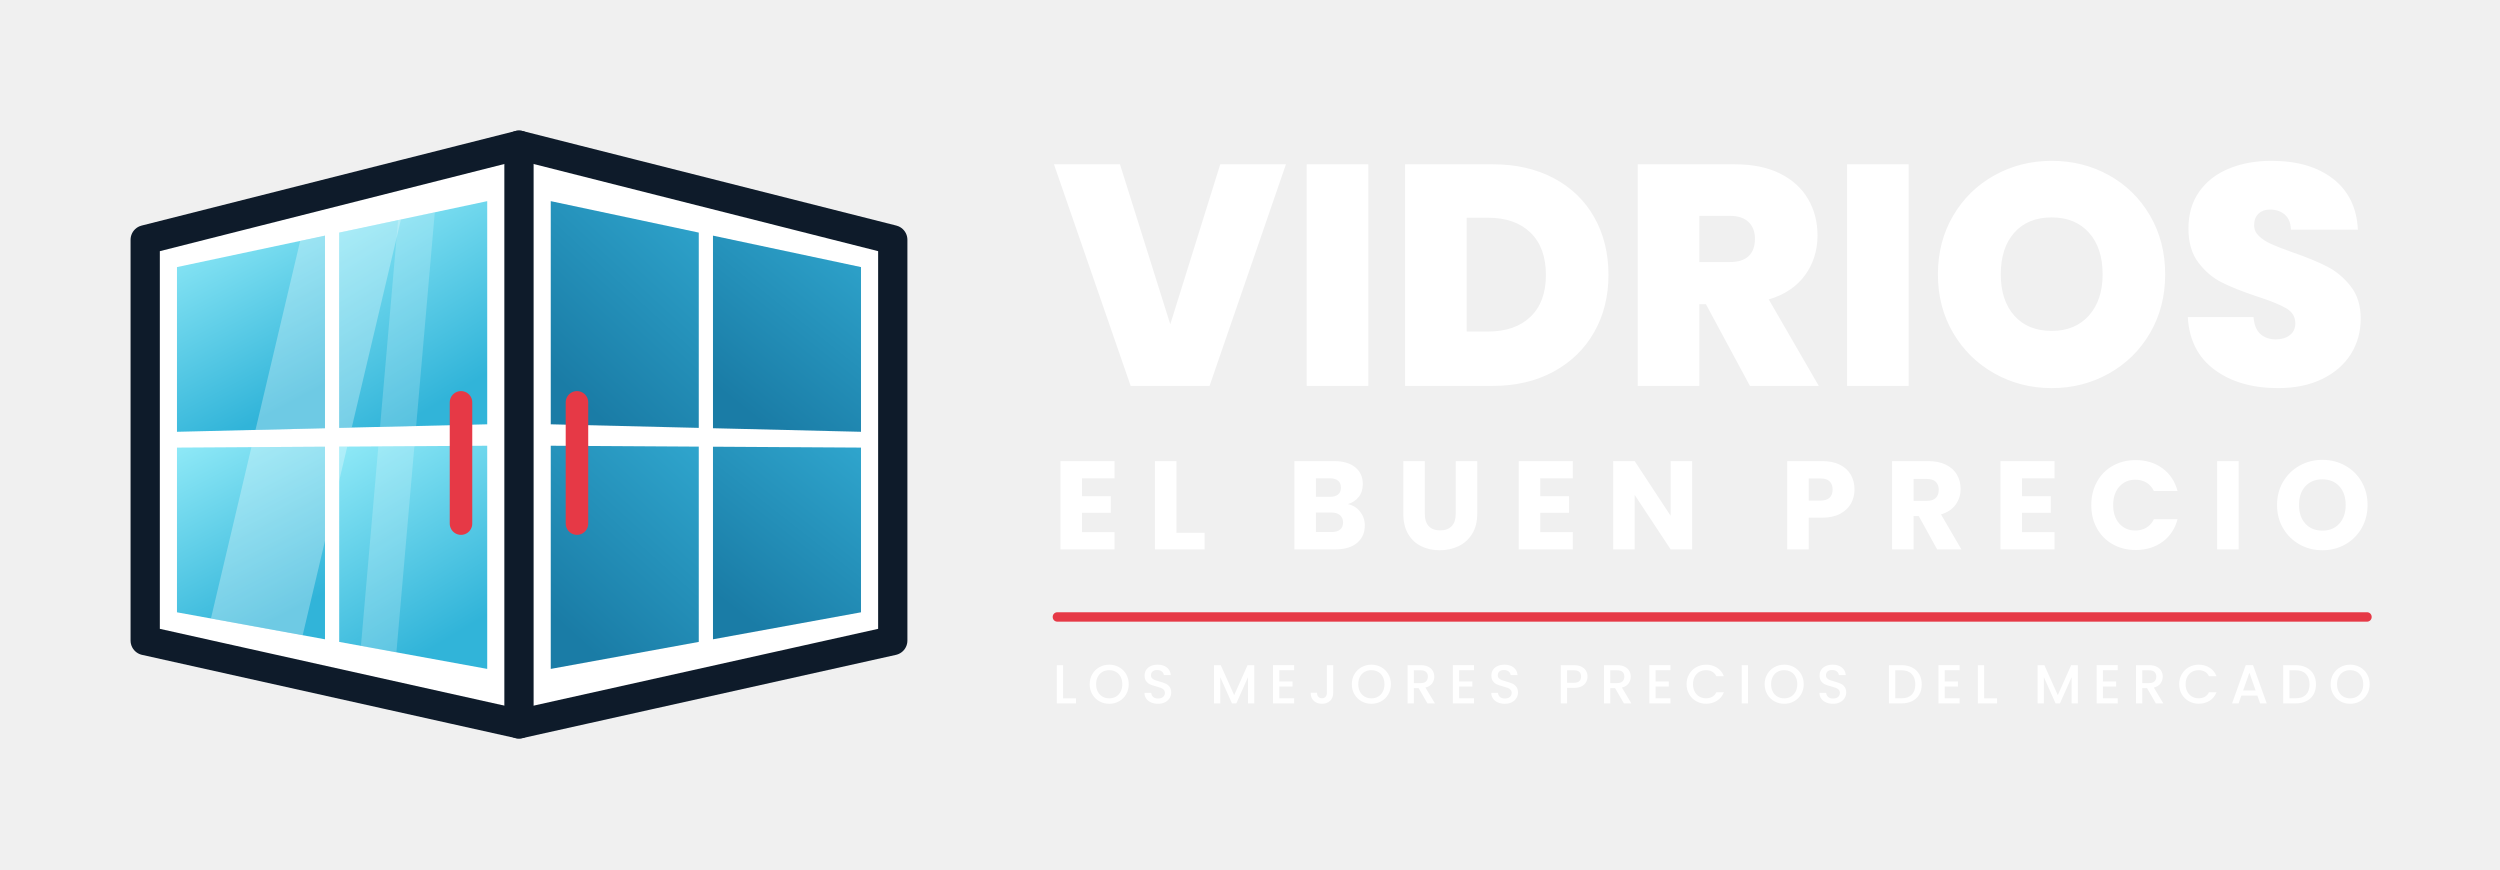
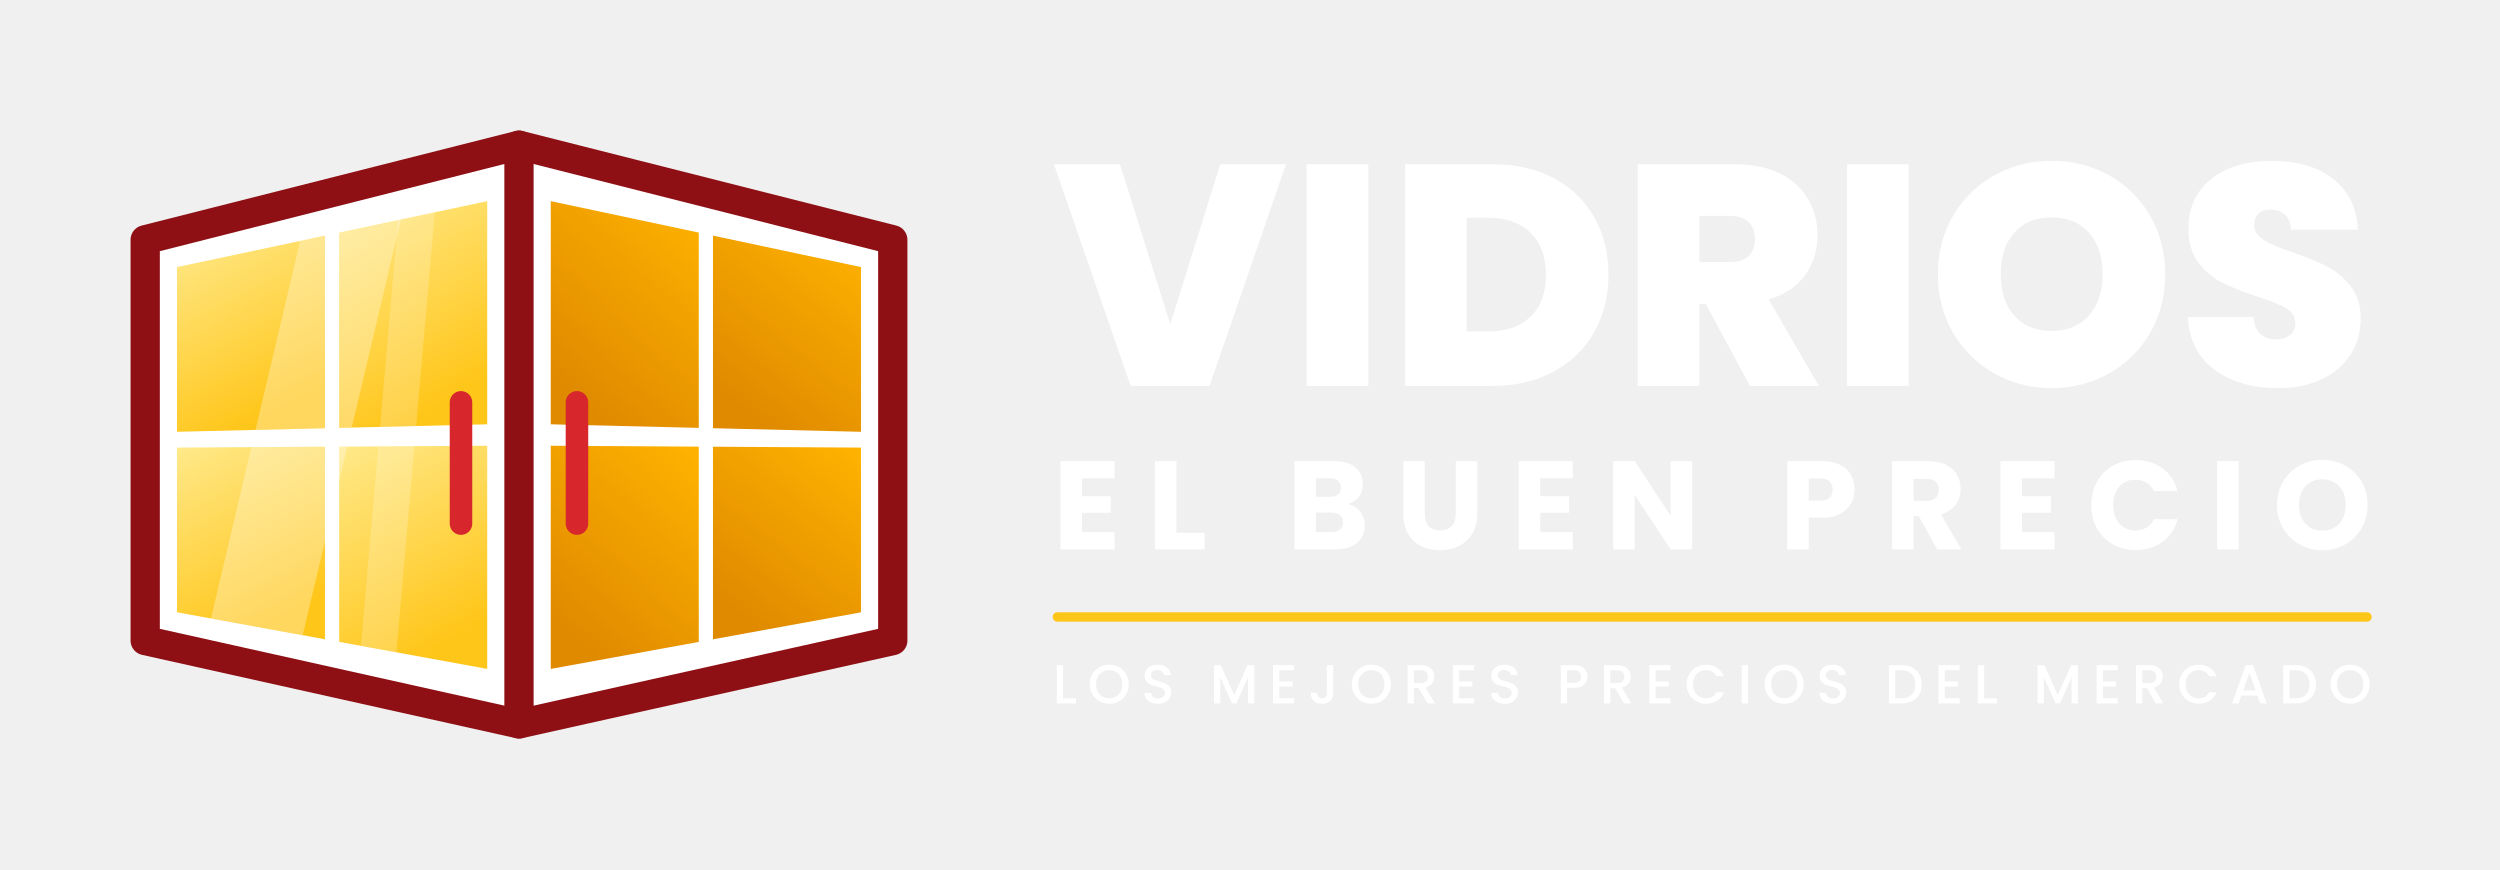
<svg xmlns="http://www.w3.org/2000/svg" viewBox="0 0 1352 470" width="1352" height="470">
  <defs>
    <linearGradient id="glassA" x1="0" y1="0" x2="0.4" y2="1">
-       <stop offset="0" stop-color="#8FE9F7" />
-       <stop offset="1" stop-color="#31B4D9" />
+       <stop offset="0" stop-color="#FFE98A" />
+       <stop offset="1" stop-color="#FFC61A" />
    </linearGradient>
    <linearGradient id="glassB" x1="1" y1="0" x2="0.4" y2="1">
-       <stop offset="0" stop-color="#2FA5CD" />
-       <stop offset="1" stop-color="#1A7CA6" />
+       <stop offset="0" stop-color="#FFB300" />
+       <stop offset="1" stop-color="#E08A00" />
    </linearGradient>
    <linearGradient id="bgDark" x1="0" y1="0" x2="1" y2="1">
-       <stop offset="0" stop-color="#16304A" />
-       <stop offset="1" stop-color="#0A1523" />
+       <stop offset="0" stop-color="#C4171F" />
+       <stop offset="1" stop-color="#6B0A0E" />
    </linearGradient>
    <radialGradient id="bgGlow" cx="0.5" cy="0.42" r="0.62">
-       <stop offset="0" stop-color="#2A5A80" stop-opacity="0.75" />
-       <stop offset="1" stop-color="#2A5A80" stop-opacity="0" />
+       <stop offset="0" stop-color="#FF7A2F" stop-opacity="0.45" />
+       <stop offset="1" stop-color="#FF7A2F" stop-opacity="0" />
    </radialGradient>
    <clipPath id="clipGlass">
      <polygon points="471.78,297.69 340.31,325.63 340.31,499.08 471.78,495.91" fill="#000" />
      <polygon points="471.78,514.94 340.31,515.73 340.31,689.18 471.78,713.16" fill="#000" />
      <polygon points="327.69,328.32 196.22,356.26 196.22,502.56 327.69,499.39" fill="#000" />
      <polygon points="327.69,515.80 196.22,516.59 196.22,662.89 327.69,686.87" fill="#000" />
    </clipPath>
  </defs>
  <g transform="translate(70.000,70.000) scale(0.60886) translate(-154.00,-234.00)">
-     <polygon points="500.00,248.00 832.00,332.00 832.00,688.00 500.00,762.00 168.00,688.00 168.00,332.00" fill="#FFFFFF" stroke="#0E1B2A" stroke-width="26" stroke-linejoin="round" />
+     <polygon points="500.00,248.00 832.00,332.00 832.00,688.00 500.00,762.00 168.00,688.00 168.00,332.00" fill="#FFFFFF" stroke="#8E1015" stroke-width="26" stroke-linejoin="round" />
    <g>
      <polygon points="471.78,297.69 340.31,325.63 340.31,499.08 471.78,495.91" fill="url(#glassA)" />
      <polygon points="471.78,514.94 340.31,515.73 340.31,689.18 471.78,713.16" fill="url(#glassA)" />
      <polygon points="327.69,328.32 196.22,356.26 196.22,502.56 327.69,499.39" fill="url(#glassA)" />
      <polygon points="327.69,515.80 196.22,516.59 196.22,662.89 327.69,686.87" fill="url(#glassA)" />
    </g>
    <g>
      <polygon points="528.22,297.69 659.69,325.63 659.69,499.08 528.22,495.91" fill="url(#glassB)" />
      <polygon points="528.22,514.94 659.69,515.73 659.69,689.18 528.22,713.16" fill="url(#glassB)" />
      <polygon points="672.31,328.32 803.78,356.26 803.78,502.56 672.31,499.39" fill="url(#glassB)" />
      <polygon points="672.31,515.80 803.78,516.59 803.78,662.89 672.31,686.87" fill="url(#glassB)" />
    </g>
    <g clip-path="url(#clipGlass)">
      <polygon points="200,780 330,230 415,230 285,780" fill="#FFFFFF" opacity="0.30" />
      <polygon points="352,780 400,230 432,230 384,780" fill="#FFFFFF" opacity="0.20" />
    </g>
-     <line x1="500.0" y1="248.0" x2="500.0" y2="762.0" stroke="#0E1B2A" stroke-width="26" stroke-linecap="round" />
-     <line x1="448.5" y1="476.4" x2="448.5" y2="584.1" stroke="#E63946" stroke-width="20" stroke-linecap="round" />
-     <line x1="551.5" y1="476.4" x2="551.5" y2="584.1" stroke="#E63946" stroke-width="20" stroke-linecap="round" />
+     <line x1="500.0" y1="248.0" x2="500.0" y2="762.0" stroke="#8E1015" stroke-width="26" stroke-linecap="round" />
+     <line x1="448.5" y1="476.4" x2="448.5" y2="584.1" stroke="#D7262C" stroke-width="20" stroke-linecap="round" />
+     <line x1="551.5" y1="476.4" x2="551.5" y2="584.1" stroke="#D7262C" stroke-width="20" stroke-linecap="round" />
  </g>
  <g transform="translate(569.3,89.7)">
    <g transform="translate(0,119.00)">
      <path d="M126.14 -119.85 84.83 0.0H42.16L0.68 -119.85H36.38L63.58 -33.32L90.61 -119.85Z M170.68 -119.85V0.0H137.36V-119.85Z M300.56 -60.01Q300.56 -42.67 292.825 -29.07Q285.09 -15.47 270.895 -7.735Q256.7 0.0 238.0 0.0H190.57V-119.85H238.0Q256.87 -119.85 271.065 -112.285Q285.26 -104.72 292.91 -91.12Q300.56 -77.52 300.56 -60.01ZM266.73 -60.01Q266.73 -74.8 258.4 -82.875Q250.07 -90.95 235.45 -90.95H223.89V-29.41H235.45Q250.07 -29.41 258.4 -37.4Q266.73 -45.39 266.73 -60.01Z M377.06 0.0 353.26 -44.2H349.69V0.0H316.37V-119.85H368.9Q383.35 -119.85 393.38 -114.835Q403.41 -109.82 408.51 -101.065Q413.61 -92.31 413.61 -81.43Q413.61 -69.19 406.895 -59.925Q400.18 -50.66 387.26 -46.75L414.29 0.0ZM349.69 -66.98H366.18Q372.98 -66.98 376.38 -70.21Q379.78 -73.44 379.78 -79.56Q379.78 -85.34 376.295 -88.655Q372.81 -91.97 366.18 -91.97H349.69Z M462.91 -119.85V0.0H429.59V-119.85Z M478.72 -60.35Q478.72 -78.03 486.965 -92.055Q495.21 -106.08 509.32 -113.9Q523.43 -121.72 540.26 -121.72Q557.26 -121.72 571.285 -113.9Q585.31 -106.08 593.47 -92.055Q601.63 -78.03 601.63 -60.35Q601.63 -42.67 593.47 -28.645Q585.31 -14.62 571.2 -6.715Q557.09 1.19 540.26 1.19Q523.43 1.19 509.32 -6.715Q495.21 -14.62 486.965 -28.645Q478.72 -42.67 478.72 -60.35ZM567.8 -60.35Q567.8 -74.63 560.405 -82.875Q553.01 -91.12 540.26 -91.12Q527.34 -91.12 520.03 -82.875Q512.72 -74.63 512.72 -60.35Q512.72 -46.24 520.03 -37.995Q527.34 -29.75 540.26 -29.75Q553.01 -29.75 560.405 -38.08Q567.8 -46.41 567.8 -60.35Z M613.87 -37.23H649.4Q649.91 -30.94 653.14 -28.05Q656.37 -25.16 661.47 -25.16Q666.06 -25.16 669.035 -27.455Q672.01 -29.75 672.01 -33.83Q672.01 -39.1 667.08 -41.99Q662.15 -44.88 651.1 -48.45Q639.37 -52.36 632.145 -56.015Q624.92 -59.67 619.565 -66.725Q614.21 -73.78 614.21 -85.17Q614.21 -96.73 619.99 -104.975Q625.77 -113.22 635.97 -117.47Q646.17 -121.72 659.09 -121.72Q680 -121.72 692.495 -111.945Q704.99 -102.17 705.84 -84.49H669.63Q669.46 -89.93 666.315 -92.65Q663.17 -95.37 658.24 -95.37Q654.5 -95.37 652.12 -93.16Q649.74 -90.95 649.74 -86.87Q649.74 -83.47 652.375 -81.005Q655.01 -78.54 658.92 -76.755Q662.83 -74.97 670.48 -72.25Q681.87 -68.34 689.265 -64.515Q696.66 -60.69 702.015 -53.805Q707.37 -46.92 707.37 -36.38Q707.37 -25.67 702.015 -17.17Q696.66 -8.67 686.545 -3.74Q676.43 1.19 662.66 1.19Q641.75 1.19 628.32 -8.755Q614.89 -18.7 613.87 -37.23Z" fill="#FFFFFF" />
      <path d="M15.844 49.98V59.636H31.416V68.612H15.844V79.084H33.456V88.4H4.216V40.664H33.456V49.98Z M66.917 79.424H82.149V88.4H55.289V40.664H66.917Z M168.792 75.412Q168.792 81.396 164.61 84.898Q160.428 88.4 152.948 88.4H130.712V40.664H152.2Q159.476 40.664 163.59 43.996Q167.704 47.328 167.704 53.04Q167.704 57.256 165.494 60.044Q163.284 62.832 159.612 63.92Q163.76 64.804 166.276 68.034Q168.792 71.264 168.792 75.412ZM142.34 59.976H149.956Q152.812 59.976 154.342 58.718Q155.872 57.46 155.872 55.012Q155.872 52.564 154.342 51.272Q152.812 49.98 149.956 49.98H142.34ZM157.028 73.848Q157.028 71.332 155.362 69.904Q153.696 68.476 150.772 68.476H142.34V79.016H150.908Q153.832 79.016 155.43 77.69Q157.028 76.364 157.028 73.848Z M201.233 40.664V69.224Q201.233 73.508 203.341 75.82Q205.449 78.132 209.529 78.132Q213.609 78.132 215.785 75.82Q217.961 73.508 217.961 69.224V40.664H229.589V69.156Q229.589 75.548 226.869 79.968Q224.149 84.388 219.559 86.632Q214.969 88.876 209.325 88.876Q203.681 88.876 199.227 86.666Q194.773 84.456 192.189 80.002Q189.605 75.548 189.605 69.156V40.664Z M263.662 49.98V59.636H279.234V68.612H263.662V79.084H281.274V88.4H252.034V40.664H281.274V49.98Z M345.811 88.4H334.183L314.735 58.956V88.4H303.107V40.664H314.735L334.183 70.244V40.664H345.811Z M416.066 71.264H408.858V88.4H397.23V40.664H416.066Q421.778 40.664 425.722 42.636Q429.666 44.608 431.638 48.076Q433.61 51.544 433.61 56.032Q433.61 60.18 431.706 63.614Q429.802 67.048 425.858 69.156Q421.914 71.264 416.066 71.264ZM421.778 56.032Q421.778 53.176 420.146 51.612Q418.514 50.048 415.182 50.048H408.858V62.016H415.182Q418.514 62.016 420.146 60.452Q421.778 58.888 421.778 56.032Z M478.291 88.4 468.363 70.38H465.575V88.4H453.947V40.664H473.463Q479.107 40.664 483.085 42.636Q487.063 44.608 489.035 48.042Q491.007 51.476 491.007 55.692Q491.007 60.452 488.321 64.192Q485.635 67.932 480.399 69.496L491.415 88.4ZM465.575 62.152H472.783Q475.979 62.152 477.577 60.588Q479.175 59.024 479.175 56.168Q479.175 53.448 477.577 51.884Q475.979 50.32 472.783 50.32H465.575Z M524.196 49.98V59.636H539.768V68.612H524.196V79.084H541.808V88.4H512.568V40.664H541.808V49.98Z M585.674 40.12Q594.174 40.12 600.226 44.608Q606.278 49.096 608.318 56.848H595.534Q594.106 53.856 591.488 52.292Q588.87 50.728 585.538 50.728Q580.166 50.728 576.834 54.468Q573.502 58.208 573.502 64.464Q573.502 70.72 576.834 74.46Q580.166 78.2 585.538 78.2Q588.87 78.2 591.488 76.636Q594.106 75.072 595.534 72.08H608.318Q606.278 79.832 600.226 84.286Q594.174 88.74 585.674 88.74Q578.738 88.74 573.264 85.646Q567.79 82.552 564.73 77.044Q561.67 71.536 561.67 64.464Q561.67 57.392 564.73 51.85Q567.79 46.308 573.264 43.214Q578.738 40.12 585.674 40.12Z M641.371 40.664V88.4H629.743V40.664Z M662.116 64.396Q662.116 57.392 665.414 51.816Q668.712 46.24 674.322 43.112Q679.932 39.984 686.664 39.984Q693.396 39.984 699.006 43.112Q704.616 46.24 707.846 51.816Q711.076 57.392 711.076 64.396Q711.076 71.4 707.812 77.01Q704.548 82.62 698.972 85.748Q693.396 88.876 686.664 88.876Q679.932 88.876 674.322 85.748Q668.712 82.62 665.414 77.01Q662.116 71.4 662.116 64.396ZM699.244 64.396Q699.244 58.072 695.81 54.298Q692.376 50.524 686.664 50.524Q680.884 50.524 677.45 54.264Q674.016 58.004 674.016 64.396Q674.016 70.72 677.45 74.494Q680.884 78.268 686.664 78.268Q692.376 78.268 695.81 74.46Q699.244 70.652 699.244 64.396Z" fill="#FFFFFF" />
-       <rect x="0" y="122.4" width="713.3" height="5.1" rx="2.5" fill="#E63946" />
+       <rect x="0" y="122.4" width="713.3" height="5.1" rx="2.5" fill="#FFC61A" />
      <path d="M5.623 168.963H12.614V171.7H2.231V151.024H5.623Z M19.999 161.317Q19.999 158.283 21.412 155.873Q22.825 153.463 25.25 152.11Q27.675 150.756 30.56 150.756Q33.476 150.756 35.9 152.11Q38.325 153.463 39.723 155.873Q41.122 158.283 41.122 161.317Q41.122 164.352 39.723 166.776Q38.325 169.201 35.9 170.555Q33.476 171.908 30.56 171.908Q27.675 171.908 25.25 170.555Q22.825 169.201 21.412 166.776Q19.999 164.352 19.999 161.317ZM37.641 161.317Q37.641 159.026 36.733 157.301Q35.826 155.575 34.22 154.653Q32.613 153.731 30.56 153.731Q28.508 153.731 26.901 154.653Q25.295 155.575 24.387 157.301Q23.48 159.026 23.48 161.317Q23.48 163.608 24.387 165.348Q25.295 167.089 26.901 168.026Q28.508 168.963 30.56 168.963Q32.613 168.963 34.22 168.026Q35.826 167.089 36.733 165.348Q37.641 163.608 37.641 161.317Z M49.637 165.988H53.267Q53.386 167.327 54.323 168.189Q55.26 169.052 56.956 169.052Q58.711 169.052 59.693 168.204Q60.674 167.356 60.674 166.018Q60.674 164.976 60.065 164.322Q59.455 163.667 58.547 163.31Q57.64 162.953 56.033 162.537Q54.01 162.001 52.746 161.451Q51.482 160.901 50.589 159.74Q49.697 158.58 49.697 156.647Q49.697 154.861 50.589 153.523Q51.482 152.184 53.088 151.47Q54.695 150.756 56.807 150.756Q59.812 150.756 61.731 152.258Q63.649 153.761 63.858 156.379H60.109Q60.02 155.248 59.038 154.445Q58.056 153.642 56.45 153.642Q54.992 153.642 54.07 154.385Q53.148 155.129 53.148 156.528Q53.148 157.48 53.728 158.089Q54.308 158.699 55.2 159.056Q56.093 159.413 57.64 159.83Q59.693 160.395 60.987 160.96Q62.281 161.525 63.188 162.701Q64.096 163.876 64.096 165.839Q64.096 167.416 63.248 168.814Q62.4 170.212 60.779 171.06Q59.157 171.908 56.956 171.908Q54.873 171.908 53.207 171.179Q51.541 170.45 50.589 169.112Q49.637 167.773 49.637 165.988Z M109.003 151.024V171.7H105.611V157.539L99.304 171.7H96.954L90.617 157.539V171.7H87.226V151.024H90.885L98.144 167.237L105.373 151.024Z M122.546 153.761V159.83H129.686V162.596H122.546V168.933H130.578V171.7H119.154V150.994H130.578V153.761Z M151.708 151.024V165.928Q151.708 168.695 150.027 170.302Q148.346 171.908 145.609 171.908Q142.872 171.908 141.191 170.302Q139.51 168.695 139.51 165.928H142.932Q142.961 167.297 143.631 168.1Q144.3 168.903 145.609 168.903Q146.918 168.903 147.602 168.085Q148.287 167.267 148.287 165.928V151.024Z M161.771 161.317Q161.771 158.283 163.184 155.873Q164.597 153.463 167.021 152.11Q169.446 150.756 172.332 150.756Q175.247 150.756 177.672 152.11Q180.097 153.463 181.495 155.873Q182.893 158.283 182.893 161.317Q182.893 164.352 181.495 166.776Q180.097 169.201 177.672 170.555Q175.247 171.908 172.332 171.908Q169.446 171.908 167.021 170.555Q164.597 169.201 163.184 166.776Q161.771 164.352 161.771 161.317ZM179.412 161.317Q179.412 159.026 178.505 157.301Q177.598 155.575 175.991 154.653Q174.385 153.731 172.332 153.731Q170.279 153.731 168.673 154.653Q167.066 155.575 166.159 157.301Q165.251 159.026 165.251 161.317Q165.251 163.608 166.159 165.348Q167.066 167.089 168.673 168.026Q170.279 168.963 172.332 168.963Q174.385 168.963 175.991 168.026Q177.598 167.089 178.505 165.348Q179.412 163.608 179.412 161.317Z M202.654 171.7 197.894 163.429H195.306V171.7H191.914V151.024H199.054Q201.434 151.024 203.086 151.857Q204.737 152.69 205.555 154.088Q206.373 155.486 206.373 157.212Q206.373 159.235 205.198 160.886Q204.023 162.537 201.583 163.132L206.7 171.7ZM195.306 160.722H199.054Q200.958 160.722 201.925 159.77Q202.892 158.818 202.892 157.212Q202.892 155.605 201.94 154.698Q200.988 153.79 199.054 153.79H195.306Z M219.797 153.761V159.83H226.937V162.596H219.797V168.933H227.83V171.7H216.406V150.994H227.83V153.761Z M237.178 165.988H240.808Q240.927 167.327 241.864 168.189Q242.801 169.052 244.497 169.052Q246.252 169.052 247.234 168.204Q248.216 167.356 248.216 166.018Q248.216 164.976 247.606 164.322Q246.996 163.667 246.088 163.31Q245.181 162.953 243.575 162.537Q241.552 162.001 240.287 161.451Q239.023 160.901 238.13 159.74Q237.238 158.58 237.238 156.647Q237.238 154.861 238.13 153.523Q239.023 152.184 240.629 151.47Q242.236 150.756 244.348 150.756Q247.353 150.756 249.272 152.258Q251.191 153.761 251.399 156.379H247.65Q247.561 155.248 246.579 154.445Q245.598 153.642 243.991 153.642Q242.533 153.642 241.611 154.385Q240.689 155.129 240.689 156.528Q240.689 157.48 241.269 158.089Q241.849 158.699 242.742 159.056Q243.634 159.413 245.181 159.83Q247.234 160.395 248.528 160.96Q249.822 161.525 250.729 162.701Q251.637 163.876 251.637 165.839Q251.637 167.416 250.789 168.814Q249.941 170.212 248.32 171.06Q246.698 171.908 244.497 171.908Q242.414 171.908 240.748 171.179Q239.082 170.45 238.13 169.112Q237.178 167.773 237.178 165.988Z M281.907 163.31H278.158V171.7H274.767V151.024H281.907Q284.287 151.024 285.938 151.842Q287.589 152.66 288.407 154.058Q289.225 155.457 289.225 157.182Q289.225 158.759 288.481 160.157Q287.738 161.555 286.101 162.433Q284.465 163.31 281.907 163.31ZM285.744 157.182Q285.744 153.79 281.907 153.79H278.158V160.544H281.907Q283.84 160.544 284.792 159.666Q285.744 158.788 285.744 157.182Z M308.897 171.7 304.137 163.429H301.549V171.7H298.157V151.024H305.297Q307.677 151.024 309.328 151.857Q310.98 152.69 311.798 154.088Q312.616 155.486 312.616 157.212Q312.616 159.235 311.441 160.886Q310.266 162.537 307.826 163.132L312.943 171.7ZM301.549 160.722H305.297Q307.201 160.722 308.168 159.77Q309.135 158.818 309.135 157.212Q309.135 155.605 308.183 154.698Q307.231 153.79 305.297 153.79H301.549Z M326.04 153.761V159.83H333.18V162.596H326.04V168.933H334.073V171.7H322.649V150.994H334.073V153.761Z M353.358 150.756Q356.66 150.756 359.233 152.377Q361.807 153.999 362.967 156.974H358.891Q358.088 155.337 356.66 154.534Q355.232 153.731 353.358 153.731Q351.305 153.731 349.698 154.653Q348.092 155.575 347.185 157.301Q346.277 159.026 346.277 161.317Q346.277 163.608 347.185 165.334Q348.092 167.059 349.698 167.996Q351.305 168.933 353.358 168.933Q355.232 168.933 356.66 168.13Q358.088 167.327 358.891 165.69H362.967Q361.807 168.665 359.233 170.272Q356.66 171.879 353.358 171.879Q350.442 171.879 348.032 170.525Q345.623 169.171 344.21 166.761Q342.796 164.352 342.796 161.317Q342.796 158.283 344.21 155.873Q345.623 153.463 348.047 152.11Q350.472 150.756 353.358 150.756Z M376.005 151.024V171.7H372.613V151.024Z M385.026 161.317Q385.026 158.283 386.439 155.873Q387.852 153.463 390.277 152.11Q392.701 150.756 395.587 150.756Q398.503 150.756 400.927 152.11Q403.352 153.463 404.75 155.873Q406.148 158.283 406.148 161.317Q406.148 164.352 404.75 166.776Q403.352 169.201 400.927 170.555Q398.503 171.908 395.587 171.908Q392.701 171.908 390.277 170.555Q387.852 169.201 386.439 166.776Q385.026 164.352 385.026 161.317ZM402.668 161.317Q402.668 159.026 401.76 157.301Q400.853 155.575 399.246 154.653Q397.64 153.731 395.587 153.731Q393.534 153.731 391.928 154.653Q390.321 155.575 389.414 157.301Q388.507 159.026 388.507 161.317Q388.507 163.608 389.414 165.348Q390.321 167.089 391.928 168.026Q393.534 168.963 395.587 168.963Q397.64 168.963 399.246 168.026Q400.853 167.089 401.76 165.348Q402.668 163.608 402.668 161.317Z M414.664 165.988H418.293Q418.412 167.327 419.35 168.189Q420.287 169.052 421.982 169.052Q423.738 169.052 424.719 168.204Q425.701 167.356 425.701 166.018Q425.701 164.976 425.091 164.322Q424.481 163.667 423.574 163.31Q422.667 162.953 421.06 162.537Q419.037 162.001 417.773 161.451Q416.508 160.901 415.616 159.74Q414.723 158.58 414.723 156.647Q414.723 154.861 415.616 153.523Q416.508 152.184 418.115 151.47Q419.721 150.756 421.834 150.756Q424.838 150.756 426.757 152.258Q428.676 153.761 428.884 156.379H425.136Q425.047 155.248 424.065 154.445Q423.083 153.642 421.477 153.642Q420.019 153.642 419.097 154.385Q418.174 155.129 418.174 156.528Q418.174 157.48 418.755 158.089Q419.335 158.699 420.227 159.056Q421.12 159.413 422.667 159.83Q424.719 160.395 426.014 160.96Q427.308 161.525 428.215 162.701Q429.122 163.876 429.122 165.839Q429.122 167.416 428.275 168.814Q427.427 170.212 425.805 171.06Q424.184 171.908 421.982 171.908Q419.9 171.908 418.234 171.179Q416.568 170.45 415.616 169.112Q414.664 167.773 414.664 165.988Z M469.983 161.436Q469.983 164.59 468.63 166.91Q467.276 169.231 464.792 170.465Q462.308 171.7 459.006 171.7H452.252V151.024H459.006Q462.308 151.024 464.792 152.288Q467.276 153.552 468.63 155.918Q469.983 158.283 469.983 161.436ZM466.503 161.436Q466.503 157.837 464.569 155.813Q462.635 153.79 459.006 153.79H455.644V168.933H459.006Q462.635 168.933 464.569 166.97Q466.503 165.006 466.503 161.436Z M482.426 153.761V159.83H489.566V162.596H482.426V168.933H490.458V171.7H479.034V150.994H490.458V153.761Z M503.704 168.963H510.696V171.7H500.313V151.024H503.704Z M554.412 151.024V171.7H551.021V157.539L544.714 171.7H542.364L536.027 157.539V171.7H532.635V151.024H536.295L543.554 167.237L550.783 151.024Z M567.956 153.761V159.83H575.096V162.596H567.956V168.933H575.988V171.7H564.564V150.994H575.988V153.761Z M596.582 171.7 591.822 163.429H589.234V171.7H585.843V151.024H592.983Q595.363 151.024 597.014 151.857Q598.665 152.69 599.483 154.088Q600.301 155.486 600.301 157.212Q600.301 159.235 599.126 160.886Q597.951 162.537 595.511 163.132L600.628 171.7ZM589.234 160.722H592.983Q594.887 160.722 595.854 159.77Q596.82 158.818 596.82 157.212Q596.82 155.605 595.868 154.698Q594.916 153.79 592.983 153.79H589.234Z M619.765 150.756Q623.067 150.756 625.64 152.377Q628.214 153.999 629.374 156.974H625.298Q624.495 155.337 623.067 154.534Q621.639 153.731 619.765 153.731Q617.712 153.731 616.105 154.653Q614.499 155.575 613.592 157.301Q612.684 159.026 612.684 161.317Q612.684 163.608 613.592 165.334Q614.499 167.059 616.105 167.996Q617.712 168.933 619.765 168.933Q621.639 168.933 623.067 168.13Q624.495 167.327 625.298 165.69H629.374Q628.214 168.665 625.64 170.272Q623.067 171.879 619.765 171.879Q616.849 171.879 614.439 170.525Q612.03 169.171 610.617 166.761Q609.203 164.352 609.203 161.317Q609.203 158.283 610.617 155.873Q612.03 153.463 614.454 152.11Q616.879 150.756 619.765 150.756Z M651.485 167.475H642.828L641.341 171.7H637.8L645.208 150.994H649.135L656.543 171.7H652.973ZM650.533 164.709 647.172 155.099 643.78 164.709Z M683.176 161.436Q683.176 164.59 681.823 166.91Q680.469 169.231 677.985 170.465Q675.501 171.7 672.198 171.7H665.445V151.024H672.198Q675.501 151.024 677.985 152.288Q680.469 153.552 681.823 155.918Q683.176 158.283 683.176 161.436ZM679.695 161.436Q679.695 157.837 677.762 155.813Q675.828 153.79 672.198 153.79H668.837V168.933H672.198Q675.828 168.933 677.762 166.97Q679.695 165.006 679.695 161.436Z M691.097 161.317Q691.097 158.283 692.51 155.873Q693.923 153.463 696.348 152.11Q698.772 150.756 701.658 150.756Q704.573 150.756 706.998 152.11Q709.423 153.463 710.821 155.873Q712.219 158.283 712.219 161.317Q712.219 164.352 710.821 166.776Q709.423 169.201 706.998 170.555Q704.573 171.908 701.658 171.908Q698.772 171.908 696.348 170.555Q693.923 169.201 692.51 166.776Q691.097 164.352 691.097 161.317ZM708.738 161.317Q708.738 159.026 707.831 157.301Q706.924 155.575 705.317 154.653Q703.711 153.731 701.658 153.731Q699.605 153.731 697.999 154.653Q696.392 155.575 695.485 157.301Q694.577 159.026 694.577 161.317Q694.577 163.608 695.485 165.348Q696.392 167.089 697.999 168.026Q699.605 168.963 701.658 168.963Q703.711 168.963 705.317 168.026Q706.924 167.089 707.831 165.348Q708.738 163.608 708.738 161.317Z" fill="#FFFFFF" />
    </g>
  </g>
</svg>
